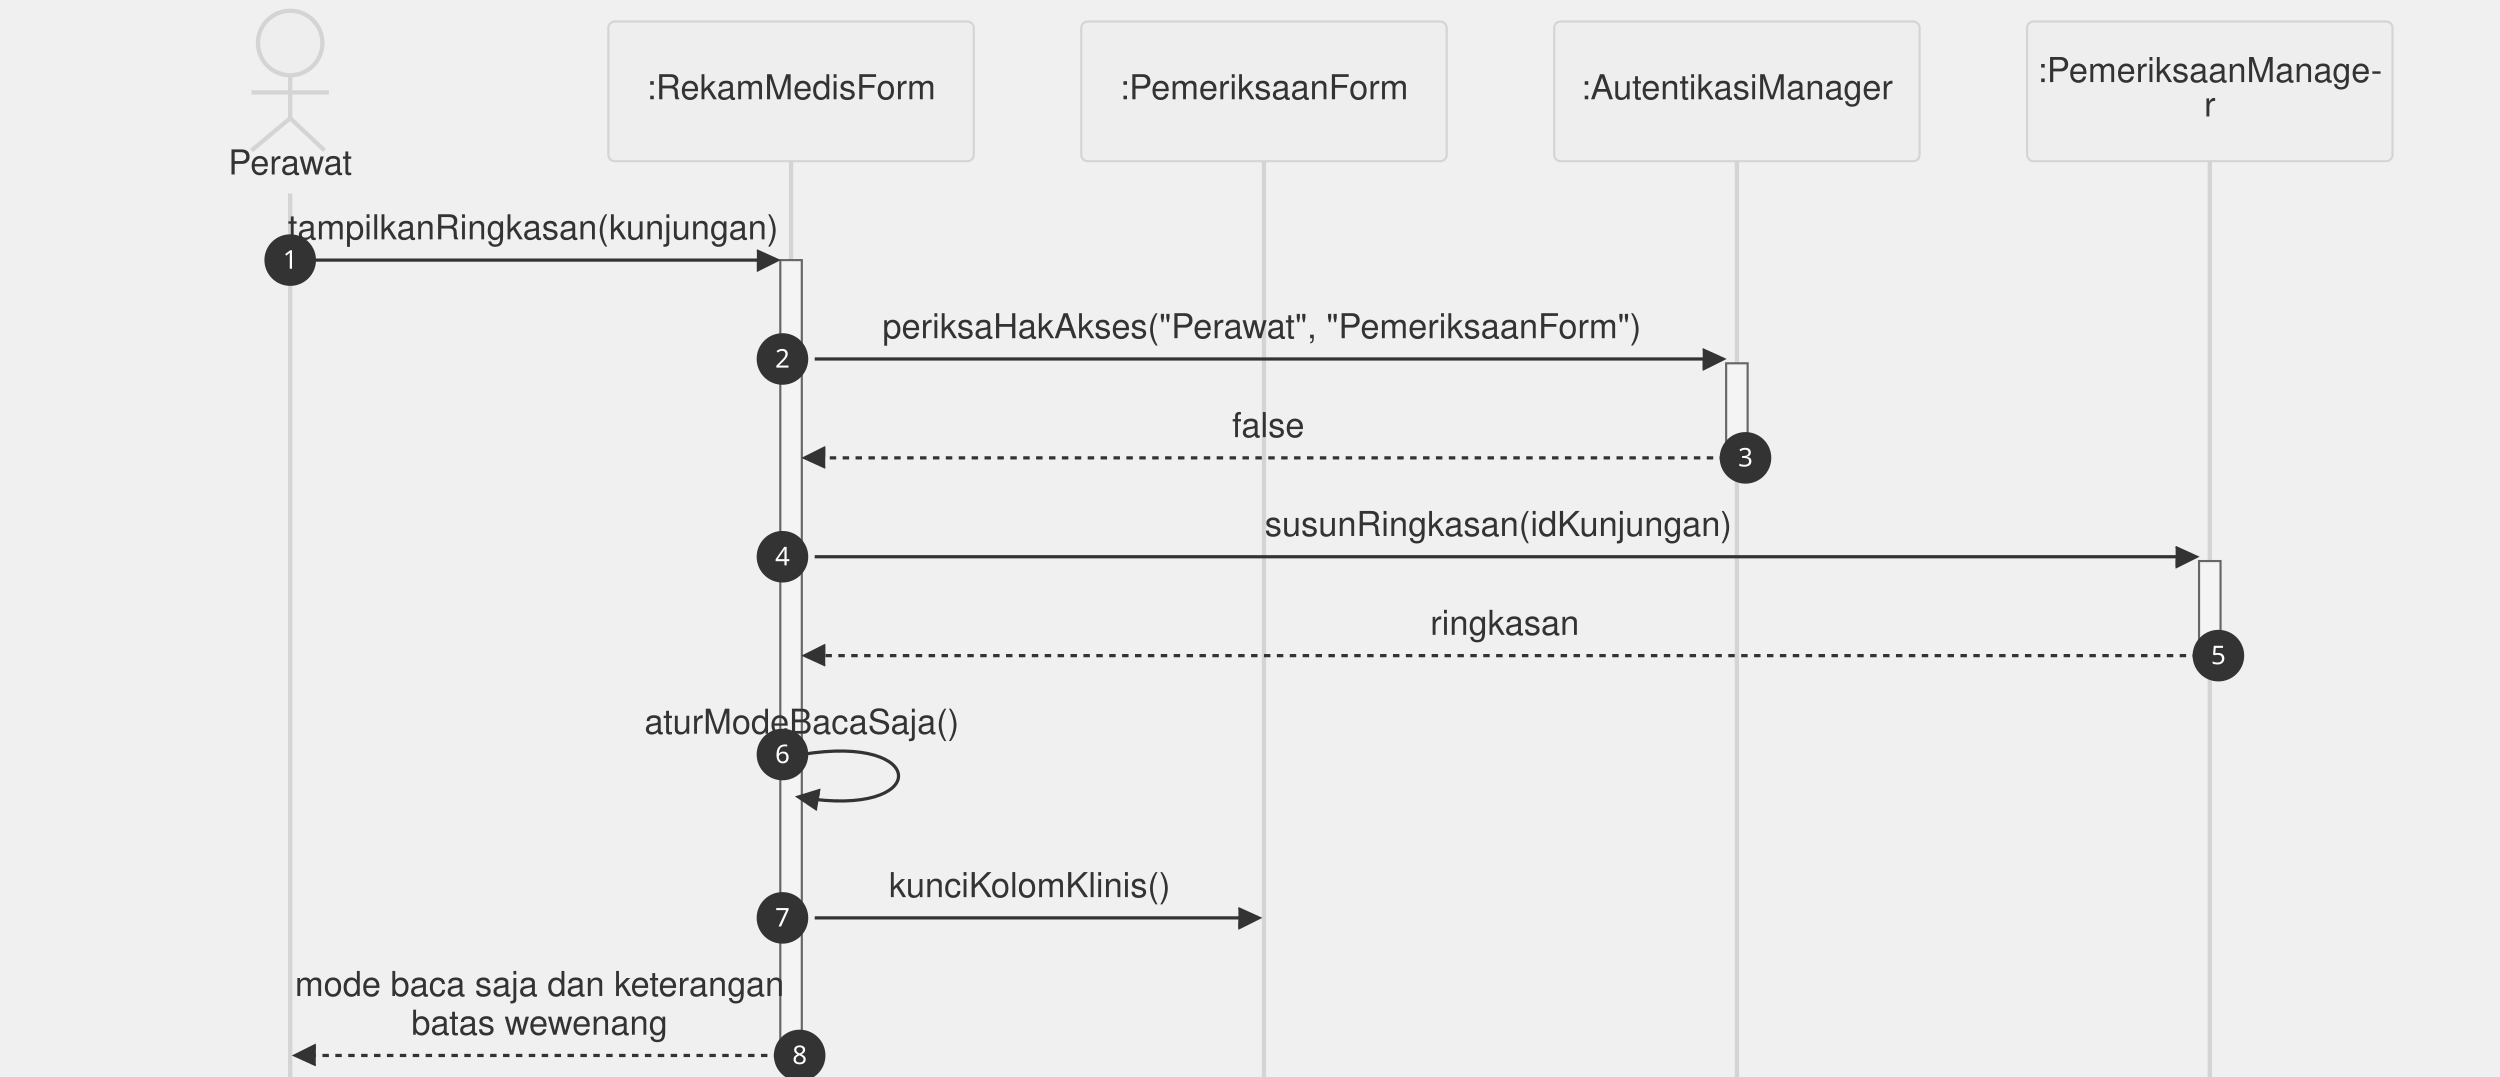
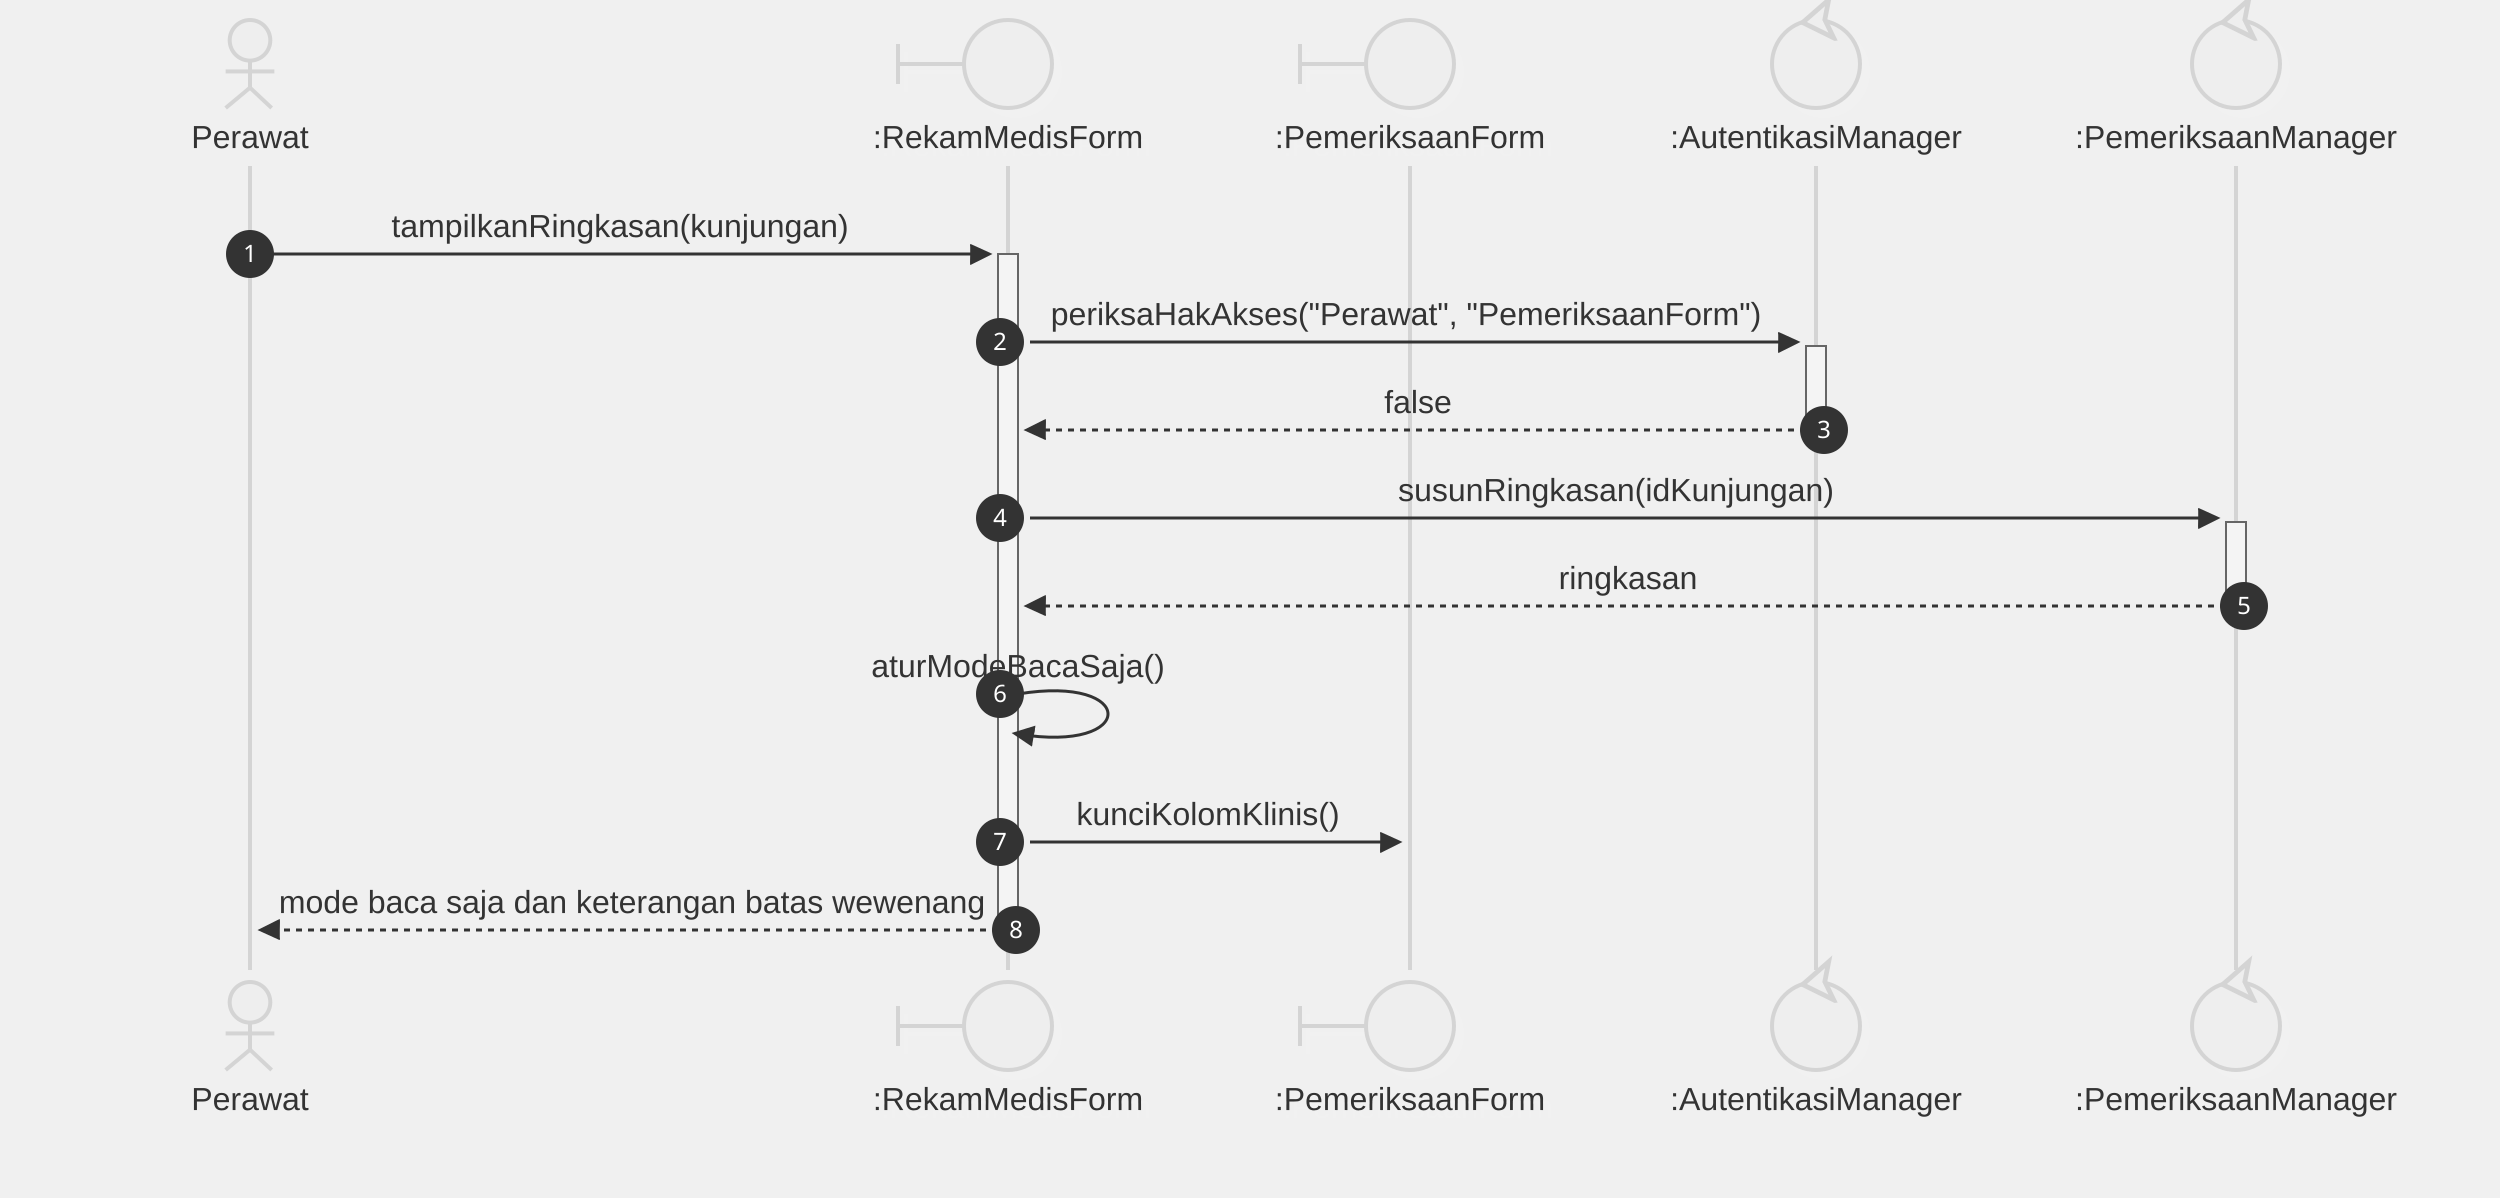
- <svg xmlns="http://www.w3.org/2000/svg" id="my-svg" width="100%" style="max-width: 1163px; background-color: white;" viewBox="-50 -10 1163 501" role="graphics-document document" aria-roledescription="sequence">
-   <g>
-     <line id="actor4" x1="978" y1="65" x2="978" y2="2000" class="actor-line 200" stroke-width="0.5px" stroke="#999" name="PemeriksaanManager" data-et="life-line" data-id="PemeriksaanManager" />
-     <g id="root-4" data-et="participant" data-type="participant" data-id="PemeriksaanManager">
-       <rect x="893" y="0" fill="#eaeaea" stroke="#666" width="170" height="65" name="PemeriksaanManager" rx="3" ry="3" class="actor actor-top" />
-       <text x="978" y="32.5" dominant-baseline="central" alignment-baseline="central" class="actor actor-box" style="text-anchor: middle; font-size: 16px; font-weight: 400; font-family: Helvetica, Arial, sans-serif;">
-         <tspan x="978" dy="-8">:PemeriksaanManage-</tspan>
-       </text>
-       <text x="978" y="32.5" dominant-baseline="central" alignment-baseline="central" class="actor actor-box" style="text-anchor: middle; font-size: 16px; font-weight: 400; font-family: Helvetica, Arial, sans-serif;">
-         <tspan x="978" dy="8">r</tspan>
-       </text>
-     </g>
-   </g>
-   <g>
-     <line id="actor3" x1="758" y1="65" x2="758" y2="2000" class="actor-line 200" stroke-width="0.5px" stroke="#999" name="AutentikasiManager" data-et="life-line" data-id="AutentikasiManager" />
-     <g id="root-3" data-et="participant" data-type="participant" data-id="AutentikasiManager">
-       <rect x="673" y="0" fill="#eaeaea" stroke="#666" width="170" height="65" name="AutentikasiManager" rx="3" ry="3" class="actor actor-top" />
-       <text x="758" y="32.5" dominant-baseline="central" alignment-baseline="central" class="actor actor-box" style="text-anchor: middle; font-size: 16px; font-weight: 400; font-family: Helvetica, Arial, sans-serif;">
-         <tspan x="758" dy="0">:AutentikasiManager</tspan>
-       </text>
-     </g>
-   </g>
-   <g>
-     <line id="actor2" x1="538" y1="65" x2="538" y2="2000" class="actor-line 200" stroke-width="0.5px" stroke="#999" name="PemeriksaanForm" data-et="life-line" data-id="PemeriksaanForm" />
-     <g id="root-2" data-et="participant" data-type="participant" data-id="PemeriksaanForm">
-       <rect x="453" y="0" fill="#eaeaea" stroke="#666" width="170" height="65" name="PemeriksaanForm" rx="3" ry="3" class="actor actor-top" />
-       <text x="538" y="32.5" dominant-baseline="central" alignment-baseline="central" class="actor actor-box" style="text-anchor: middle; font-size: 16px; font-weight: 400; font-family: Helvetica, Arial, sans-serif;">
-         <tspan x="538" dy="0">:PemeriksaanForm</tspan>
-       </text>
-     </g>
-   </g>
-   <g>
-     <line id="actor1" x1="318" y1="65" x2="318" y2="2000" class="actor-line 200" stroke-width="0.5px" stroke="#999" name="RekamMedisForm" data-et="life-line" data-id="RekamMedisForm" />
-     <g id="root-1" data-et="participant" data-type="participant" data-id="RekamMedisForm">
-       <rect x="233" y="0" fill="#eaeaea" stroke="#666" width="170" height="65" name="RekamMedisForm" rx="3" ry="3" class="actor actor-top" />
-       <text x="318" y="32.5" dominant-baseline="central" alignment-baseline="central" class="actor actor-box" style="text-anchor: middle; font-size: 16px; font-weight: 400; font-family: Helvetica, Arial, sans-serif;">
-         <tspan x="318" dy="0">:RekamMedisForm</tspan>
-       </text>
-     </g>
-   </g>
-   <g>
-     <line id="actor0" x1="85" y1="80" x2="85" y2="2000" class="actor-line 200" stroke-width="0.5px" stroke="#999" name="A" data-et="life-line" data-id="A" />
-   </g>
-   <style>#my-svg{font-family:Helvetica,Arial,sans-serif;font-size:16px;fill:#000000;}@keyframes edge-animation-frame{from{stroke-dashoffset:0;}}@keyframes dash{to{stroke-dashoffset:0;}}#my-svg .edge-animation-slow{stroke-dasharray:9,5!important;stroke-dashoffset:900;animation:dash 50s linear infinite;stroke-linecap:round;}#my-svg .edge-animation-fast{stroke-dasharray:9,5!important;stroke-dashoffset:900;animation:dash 20s linear infinite;stroke-linecap:round;}#my-svg .error-icon{fill:#552222;}#my-svg .error-text{fill:#552222;stroke:#552222;}#my-svg .edge-thickness-normal{stroke-width:1px;}#my-svg .edge-thickness-thick{stroke-width:3.5px;}#my-svg .edge-pattern-solid{stroke-dasharray:0;}#my-svg .edge-thickness-invisible{stroke-width:0;fill:none;}#my-svg .edge-pattern-dashed{stroke-dasharray:3;}#my-svg .edge-pattern-dotted{stroke-dasharray:2;}#my-svg .marker{fill:#666;stroke:#666;}#my-svg .marker.cross{stroke:#666;}#my-svg svg{font-family:Helvetica,Arial,sans-serif;font-size:16px;}#my-svg p{margin:0;}#my-svg .actor{stroke:hsl(0, 0%, 83%);fill:#eee;stroke-width:1;}#my-svg rect.actor.outer-path[data-look="neo"]{filter:drop-shadow( 1px 2px 2px rgba(185,185,185,1));}#my-svg rect.note[data-look="neo"]{stroke:#999;fill:#666;filter:drop-shadow( 1px 2px 2px rgba(185,185,185,1));}#my-svg text.actor&gt;tspan{fill:#333;stroke:none;}#my-svg .actor-line{stroke:hsl(0, 0%, 83%);}#my-svg .innerArc{stroke-width:1.5;stroke-dasharray:none;}#my-svg .messageLine0{stroke-width:1.5;stroke-dasharray:none;stroke:#333;}#my-svg .messageLine1{stroke-width:1.5;stroke-dasharray:2,2;stroke:#333;}#my-svg [id$="-arrowhead"] path{fill:#333;stroke:#333;}#my-svg .sequenceNumber{fill:white;}#my-svg [id$="-sequencenumber"]{fill:#333;}#my-svg [id$="-crosshead"] path{fill:#333;stroke:#333;}#my-svg .messageText{fill:#333;stroke:none;}#my-svg .labelBox{stroke:hsl(0, 0%, 83%);fill:#eee;filter:none;}#my-svg .labelText,#my-svg .labelText&gt;tspan{fill:#333;stroke:none;}#my-svg .loopText,#my-svg .loopText&gt;tspan{fill:#333;stroke:none;}#my-svg .sectionTitle,#my-svg .sectionTitle&gt;tspan{fill:#333;stroke:none;}#my-svg .loopLine{stroke-width:2px;stroke-dasharray:2,2;stroke:hsl(0, 0%, 83%);fill:hsl(0, 0%, 83%);}#my-svg .note{stroke:#999;fill:#666;}#my-svg .noteText,#my-svg .noteText&gt;tspan{fill:#fff;stroke:none;font-weight:normal;}#my-svg .activation0{fill:#f4f4f4;stroke:#666;}#my-svg .activation1{fill:#f4f4f4;stroke:#666;}#my-svg .activation2{fill:#f4f4f4;stroke:#666;}#my-svg .actorPopupMenu{position:absolute;}#my-svg .actorPopupMenuPanel{position:absolute;fill:#eee;box-shadow:0px 8px 16px 0px rgba(0,0,0,0.2);filter:drop-shadow(3px 5px 2px rgb(0 0 0 / 0.4));}#my-svg .actor-man circle,#my-svg line{fill:#eee;stroke-width:2px;}#my-svg g rect.rect{filter:drop-shadow( 1px 2px 2px rgba(185,185,185,1));stroke:#999;}#my-svg .node .neo-node{stroke:#999;}#my-svg [data-look="neo"].node rect,#my-svg [data-look="neo"].cluster rect,#my-svg [data-look="neo"].node polygon{stroke:url(#my-svg-gradient);filter:drop-shadow( 1px 2px 2px rgba(185,185,185,1));}#my-svg [data-look="neo"].swimlane.cluster rect{filter:none;}#my-svg [data-look="neo"].node path{stroke:url(#my-svg-gradient);stroke-width:1px;}#my-svg [data-look="neo"].node .outer-path{filter:drop-shadow( 1px 2px 2px rgba(185,185,185,1));}#my-svg [data-look="neo"].node .neo-line path{stroke:#999;filter:none;}#my-svg [data-look="neo"].node circle{stroke:url(#my-svg-gradient);filter:drop-shadow( 1px 2px 2px rgba(185,185,185,1));}#my-svg [data-look="neo"].node circle .state-start{fill:#000000;}#my-svg [data-look="neo"].icon-shape .icon{fill:url(#my-svg-gradient);filter:drop-shadow( 1px 2px 2px rgba(185,185,185,1));}#my-svg [data-look="neo"].icon-shape .icon-neo path{stroke:url(#my-svg-gradient);filter:drop-shadow( 1px 2px 2px rgba(185,185,185,1));}#my-svg :root{--mermaid-font-family:Helvetica,Arial,sans-serif;}</style>
+ <svg xmlns="http://www.w3.org/2000/svg" id="my-svg" width="100%" style="max-width: 1250px; background-color: white;" viewBox="-50 -10 1250 599" role="graphics-document document" aria-roledescription="sequence">
+   <g />
+   <g />
+   <g />
+   <g />
+   <g />
+   <g>
+     <line id="actor4" x1="1068" y1="73" x2="1068" y2="475" class="actor-line 200" stroke-width="0.5px" stroke="#999" name="PemeriksaanManager" data-et="life-line" data-id="PemeriksaanManager" />
+   </g>
+   <g>
+     <line id="actor3" x1="858" y1="73" x2="858" y2="475" class="actor-line 200" stroke-width="0.5px" stroke="#999" name="AutentikasiManager" data-et="life-line" data-id="AutentikasiManager" />
+   </g>
+   <g>
+     <line id="actor2" x1="655" y1="73" x2="655" y2="475" class="actor-line 200" stroke-width="0.5px" stroke="#999" name="PemeriksaanForm" data-et="life-line" data-id="PemeriksaanForm" />
+   </g>
+   <g>
+     <line id="actor1" x1="454" y1="73" x2="454" y2="475" class="actor-line 200" stroke-width="0.5px" stroke="#999" name="RekamMedisForm" data-et="life-line" data-id="RekamMedisForm" />
+   </g>
+   <g>
+     <line id="actor0" x1="75" y1="73" x2="75" y2="475" class="actor-line 200" stroke-width="0.5px" stroke="#999" name="A" data-et="life-line" data-id="A" />
+   </g>
+   <style>#my-svg{font-family:"trebuchet ms",verdana,arial,sans-serif;font-size:16px;fill:#000000;}@keyframes edge-animation-frame{from{stroke-dashoffset:0;}}@keyframes dash{to{stroke-dashoffset:0;}}#my-svg .edge-animation-slow{stroke-dasharray:9,5!important;stroke-dashoffset:900;animation:dash 50s linear infinite;stroke-linecap:round;}#my-svg .edge-animation-fast{stroke-dasharray:9,5!important;stroke-dashoffset:900;animation:dash 20s linear infinite;stroke-linecap:round;}#my-svg .error-icon{fill:#552222;}#my-svg .error-text{fill:#552222;stroke:#552222;}#my-svg .edge-thickness-normal{stroke-width:1px;}#my-svg .edge-thickness-thick{stroke-width:3.5px;}#my-svg .edge-pattern-solid{stroke-dasharray:0;}#my-svg .edge-thickness-invisible{stroke-width:0;fill:none;}#my-svg .edge-pattern-dashed{stroke-dasharray:3;}#my-svg .edge-pattern-dotted{stroke-dasharray:2;}#my-svg .marker{fill:#666;stroke:#666;}#my-svg .marker.cross{stroke:#666;}#my-svg svg{font-family:"trebuchet ms",verdana,arial,sans-serif;font-size:16px;}#my-svg p{margin:0;}#my-svg .actor{stroke:hsl(0, 0%, 83%);fill:#eee;stroke-width:1;}#my-svg rect.actor.outer-path[data-look="neo"]{filter:drop-shadow( 1px 2px 2px rgba(185,185,185,1));}#my-svg rect.note[data-look="neo"]{stroke:#999;fill:#666;filter:drop-shadow( 1px 2px 2px rgba(185,185,185,1));}#my-svg text.actor&gt;tspan{fill:#333;stroke:none;}#my-svg .actor-line{stroke:hsl(0, 0%, 83%);}#my-svg .innerArc{stroke-width:1.5;stroke-dasharray:none;}#my-svg .messageLine0{stroke-width:1.5;stroke-dasharray:none;stroke:#333;}#my-svg .messageLine1{stroke-width:1.5;stroke-dasharray:2,2;stroke:#333;}#my-svg [id$="-arrowhead"] path{fill:#333;stroke:#333;}#my-svg .sequenceNumber{fill:white;}#my-svg [id$="-sequencenumber"]{fill:#333;}#my-svg [id$="-crosshead"] path{fill:#333;stroke:#333;}#my-svg .messageText{fill:#333;stroke:none;}#my-svg .labelBox{stroke:hsl(0, 0%, 83%);fill:#eee;filter:drop-shadow( 1px 2px 2px rgba(185,185,185,1));}#my-svg .labelText,#my-svg .labelText&gt;tspan{fill:#333;stroke:none;}#my-svg .loopText,#my-svg .loopText&gt;tspan{fill:#333;stroke:none;}#my-svg .sectionTitle,#my-svg .sectionTitle&gt;tspan{fill:#333;stroke:none;}#my-svg .loopLine{stroke-width:2px;stroke-dasharray:2,2;stroke:hsl(0, 0%, 83%);fill:hsl(0, 0%, 83%);}#my-svg .note{stroke:#999;fill:#666;}#my-svg .noteText,#my-svg .noteText&gt;tspan{fill:#fff;stroke:none;}#my-svg .activation0{fill:#f4f4f4;stroke:#666;}#my-svg .activation1{fill:#f4f4f4;stroke:#666;}#my-svg .activation2{fill:#f4f4f4;stroke:#666;}#my-svg .actorPopupMenu{position:absolute;}#my-svg .actorPopupMenuPanel{position:absolute;fill:#eee;box-shadow:0px 8px 16px 0px rgba(0,0,0,0.2);filter:drop-shadow(3px 5px 2px rgb(0 0 0 / 0.4));}#my-svg .actor-man circle,#my-svg line{fill:#eee;stroke-width:2px;}#my-svg g rect.rect{filter:drop-shadow( 1px 2px 2px rgba(185,185,185,1));stroke:#999;}#my-svg .node .neo-node{stroke:#999;}#my-svg [data-look="neo"].node rect,#my-svg [data-look="neo"].cluster rect,#my-svg [data-look="neo"].node polygon{stroke:url(#my-svg-gradient);filter:drop-shadow( 1px 2px 2px rgba(185,185,185,1));}#my-svg [data-look="neo"].swimlane.cluster rect{filter:none;}#my-svg [data-look="neo"].node path{stroke:url(#my-svg-gradient);stroke-width:1px;}#my-svg [data-look="neo"].node .outer-path{filter:drop-shadow( 1px 2px 2px rgba(185,185,185,1));}#my-svg [data-look="neo"].node .neo-line path{stroke:#999;filter:none;}#my-svg [data-look="neo"].node circle{stroke:url(#my-svg-gradient);filter:drop-shadow( 1px 2px 2px rgba(185,185,185,1));}#my-svg [data-look="neo"].node circle .state-start{fill:#000000;}#my-svg [data-look="neo"].icon-shape .icon{fill:url(#my-svg-gradient);filter:drop-shadow( 1px 2px 2px rgba(185,185,185,1));}#my-svg [data-look="neo"].icon-shape .icon-neo path{stroke:url(#my-svg-gradient);filter:drop-shadow( 1px 2px 2px rgba(185,185,185,1));}#my-svg :root{--mermaid-font-family:"trebuchet ms",verdana,arial,sans-serif;}</style>
  <g />
  <defs>
    <symbol id="my-svg-computer" width="24" height="24">
      <path transform="scale(.5)" d="M2 2v13h20v-13h-20zm18 11h-16v-9h16v9zm-10.228 6l.466-1h3.524l.467 1h-4.457zm14.228 3h-24l2-6h2.104l-1.33 4h18.45l-1.297-4h2.073l2 6zm-5-10h-14v-7h14v7z" />
    </symbol>
  </defs>
  <defs>
    <symbol id="my-svg-database" fill-rule="evenodd" clip-rule="evenodd">
      <path transform="scale(.5)" d="M12.258.001l.256.004.255.005.253.008.251.01.249.012.247.015.246.016.242.019.241.02.239.023.236.024.233.027.231.028.229.031.225.032.223.034.22.036.217.038.214.04.211.041.208.043.205.045.201.046.198.048.194.05.191.051.187.053.183.054.18.056.175.057.172.059.168.06.163.061.16.063.155.064.15.066.074.033.073.033.071.034.07.034.069.035.068.035.067.035.066.035.064.036.064.036.062.036.06.036.06.037.058.037.058.037.055.038.055.038.053.038.052.038.051.039.05.039.048.039.047.039.045.04.044.04.043.04.041.04.04.041.039.041.037.041.036.041.034.041.033.042.032.042.03.042.029.042.027.042.026.043.024.043.023.043.021.043.02.043.018.044.017.043.015.044.013.044.012.044.011.045.009.044.007.045.006.045.004.045.002.045.001.045v17l-.001.045-.002.045-.004.045-.006.045-.007.045-.009.044-.011.045-.012.044-.013.044-.015.044-.017.043-.018.044-.02.043-.021.043-.023.043-.024.043-.026.043-.027.042-.029.042-.03.042-.032.042-.033.042-.034.041-.036.041-.037.041-.039.041-.04.041-.041.04-.043.04-.044.04-.045.04-.047.039-.048.039-.05.039-.051.039-.052.038-.053.038-.055.038-.055.038-.058.037-.058.037-.06.037-.06.036-.062.036-.064.036-.064.036-.066.035-.067.035-.068.035-.069.035-.07.034-.071.034-.073.033-.074.033-.15.066-.155.064-.16.063-.163.061-.168.06-.172.059-.175.057-.18.056-.183.054-.187.053-.191.051-.194.05-.198.048-.201.046-.205.045-.208.043-.211.041-.214.04-.217.038-.22.036-.223.034-.225.032-.229.031-.231.028-.233.027-.236.024-.239.023-.241.02-.242.019-.246.016-.247.015-.249.012-.251.01-.253.008-.255.005-.256.004-.258.001-.258-.001-.256-.004-.255-.005-.253-.008-.251-.01-.249-.012-.247-.015-.245-.016-.243-.019-.241-.02-.238-.023-.236-.024-.234-.027-.231-.028-.228-.031-.226-.032-.223-.034-.22-.036-.217-.038-.214-.04-.211-.041-.208-.043-.204-.045-.201-.046-.198-.048-.195-.05-.19-.051-.187-.053-.184-.054-.179-.056-.176-.057-.172-.059-.167-.06-.164-.061-.159-.063-.155-.064-.151-.066-.074-.033-.072-.033-.072-.034-.07-.034-.069-.035-.068-.035-.067-.035-.066-.035-.064-.036-.063-.036-.062-.036-.061-.036-.06-.037-.058-.037-.057-.037-.056-.038-.055-.038-.053-.038-.052-.038-.051-.039-.049-.039-.049-.039-.046-.039-.046-.04-.044-.04-.043-.04-.041-.04-.04-.041-.039-.041-.037-.041-.036-.041-.034-.041-.033-.042-.032-.042-.03-.042-.029-.042-.027-.042-.026-.043-.024-.043-.023-.043-.021-.043-.02-.043-.018-.044-.017-.043-.015-.044-.013-.044-.012-.044-.011-.045-.009-.044-.007-.045-.006-.045-.004-.045-.002-.045-.001-.045v-17l.001-.045.002-.045.004-.045.006-.045.007-.045.009-.044.011-.045.012-.044.013-.044.015-.044.017-.043.018-.044.02-.043.021-.043.023-.043.024-.043.026-.043.027-.042.029-.042.03-.042.032-.042.033-.042.034-.041.036-.041.037-.041.039-.041.04-.041.041-.04.043-.04.044-.04.046-.04.046-.039.049-.039.049-.039.051-.039.052-.038.053-.038.055-.038.056-.038.057-.037.058-.037.06-.037.061-.036.062-.036.063-.036.064-.036.066-.035.067-.035.068-.035.069-.035.07-.034.072-.034.072-.033.074-.033.151-.066.155-.064.159-.063.164-.061.167-.06.172-.059.176-.057.179-.056.184-.054.187-.053.19-.051.195-.05.198-.048.201-.046.204-.045.208-.043.211-.041.214-.04.217-.038.22-.036.223-.034.226-.032.228-.031.231-.028.234-.027.236-.024.238-.023.241-.02.243-.019.245-.016.247-.015.249-.012.251-.01.253-.008.255-.005.256-.004.258-.001.258.001zm-9.258 20.499v.01l.001.021.003.021.004.022.005.021.006.022.007.022.009.023.01.022.011.023.012.023.013.023.015.023.016.024.017.023.018.024.019.024.021.024.022.025.023.024.024.025.052.049.056.05.061.051.066.051.07.051.075.051.079.052.084.052.088.052.092.052.097.052.102.051.105.052.11.052.114.051.119.051.123.051.127.05.131.05.135.05.139.048.144.049.147.047.152.047.155.047.16.045.163.045.167.043.171.043.176.041.178.041.183.039.187.039.19.037.194.035.197.035.202.033.204.031.209.03.212.029.216.027.219.025.222.024.226.021.23.02.233.018.236.016.24.015.243.012.246.01.249.008.253.005.256.004.259.001.26-.001.257-.004.254-.005.25-.008.247-.011.244-.012.241-.014.237-.016.233-.018.231-.021.226-.021.224-.024.22-.026.216-.027.212-.028.21-.031.205-.031.202-.034.198-.034.194-.036.191-.037.187-.039.183-.04.179-.04.175-.042.172-.043.168-.044.163-.045.16-.046.155-.046.152-.047.148-.048.143-.049.139-.049.136-.05.131-.05.126-.05.123-.051.118-.052.114-.051.11-.052.106-.052.101-.052.096-.052.092-.052.088-.053.083-.051.079-.052.074-.052.07-.051.065-.051.06-.051.056-.05.051-.05.023-.024.023-.025.021-.024.02-.024.019-.024.018-.024.017-.024.015-.023.014-.024.013-.023.012-.023.01-.023.01-.022.008-.022.006-.022.006-.022.004-.022.004-.021.001-.021.001-.021v-4.127l-.077.055-.08.053-.083.054-.085.053-.087.052-.09.052-.093.051-.095.05-.097.05-.1.049-.102.049-.105.048-.106.047-.109.047-.111.046-.114.045-.115.045-.118.044-.12.043-.122.042-.124.042-.126.041-.128.04-.13.04-.132.038-.134.038-.135.037-.138.037-.139.035-.142.035-.143.034-.144.033-.147.032-.148.031-.15.03-.151.03-.153.029-.154.027-.156.027-.158.026-.159.025-.161.024-.162.023-.163.022-.165.021-.166.02-.167.019-.169.018-.169.017-.171.016-.173.015-.173.014-.175.013-.175.012-.177.011-.178.01-.179.008-.179.008-.181.006-.182.005-.182.004-.184.003-.184.002h-.37l-.184-.002-.184-.003-.182-.004-.182-.005-.181-.006-.179-.008-.179-.008-.178-.01-.176-.011-.176-.012-.175-.013-.173-.014-.172-.015-.171-.016-.17-.017-.169-.018-.167-.019-.166-.02-.165-.021-.163-.022-.162-.023-.161-.024-.159-.025-.157-.026-.156-.027-.155-.027-.153-.029-.151-.03-.15-.03-.148-.031-.146-.032-.145-.033-.143-.034-.141-.035-.14-.035-.137-.037-.136-.037-.134-.038-.132-.038-.13-.04-.128-.04-.126-.041-.124-.042-.122-.042-.12-.044-.117-.043-.116-.045-.113-.045-.112-.046-.109-.047-.106-.047-.105-.048-.102-.049-.1-.049-.097-.05-.095-.05-.093-.052-.09-.051-.087-.052-.085-.053-.083-.054-.08-.054-.077-.054v4.127zm0-5.654v.011l.001.021.003.021.004.021.005.022.006.022.007.022.009.022.01.022.011.023.012.023.013.023.015.024.016.023.017.024.018.024.019.024.021.024.022.024.023.025.024.024.052.05.056.05.061.05.066.051.07.051.075.052.079.051.084.052.088.052.092.052.097.052.102.052.105.052.11.051.114.051.119.052.123.05.127.051.131.05.135.049.139.049.144.048.147.048.152.047.155.046.16.045.163.045.167.044.171.042.176.042.178.04.183.04.187.038.19.037.194.036.197.034.202.033.204.032.209.03.212.028.216.027.219.025.222.024.226.022.23.02.233.018.236.016.24.014.243.012.246.01.249.008.253.006.256.003.259.001.26-.001.257-.003.254-.006.25-.008.247-.01.244-.012.241-.015.237-.016.233-.018.231-.02.226-.022.224-.024.22-.025.216-.027.212-.029.21-.03.205-.032.202-.033.198-.035.194-.036.191-.037.187-.039.183-.039.179-.041.175-.042.172-.043.168-.044.163-.045.16-.045.155-.047.152-.047.148-.048.143-.048.139-.05.136-.049.131-.05.126-.051.123-.051.118-.051.114-.052.11-.052.106-.052.101-.052.096-.052.092-.052.088-.052.083-.052.079-.052.074-.051.07-.052.065-.051.06-.05.056-.051.051-.049.023-.025.023-.024.021-.025.02-.024.019-.024.018-.024.017-.024.015-.023.014-.023.013-.024.012-.022.01-.023.01-.023.008-.022.006-.022.006-.022.004-.021.004-.022.001-.021.001-.021v-4.139l-.077.054-.08.054-.083.054-.085.052-.087.053-.09.051-.093.051-.095.051-.097.05-.1.049-.102.049-.105.048-.106.047-.109.047-.111.046-.114.045-.115.044-.118.044-.12.044-.122.042-.124.042-.126.041-.128.04-.13.039-.132.039-.134.038-.135.037-.138.036-.139.036-.142.035-.143.033-.144.033-.147.033-.148.031-.15.03-.151.03-.153.028-.154.028-.156.027-.158.026-.159.025-.161.024-.162.023-.163.022-.165.021-.166.02-.167.019-.169.018-.169.017-.171.016-.173.015-.173.014-.175.013-.175.012-.177.011-.178.009-.179.009-.179.007-.181.007-.182.005-.182.004-.184.003-.184.002h-.37l-.184-.002-.184-.003-.182-.004-.182-.005-.181-.007-.179-.007-.179-.009-.178-.009-.176-.011-.176-.012-.175-.013-.173-.014-.172-.015-.171-.016-.17-.017-.169-.018-.167-.019-.166-.02-.165-.021-.163-.022-.162-.023-.161-.024-.159-.025-.157-.026-.156-.027-.155-.028-.153-.028-.151-.03-.15-.03-.148-.031-.146-.033-.145-.033-.143-.033-.141-.035-.14-.036-.137-.036-.136-.037-.134-.038-.132-.039-.13-.039-.128-.04-.126-.041-.124-.042-.122-.043-.12-.043-.117-.044-.116-.044-.113-.046-.112-.046-.109-.046-.106-.047-.105-.048-.102-.049-.1-.049-.097-.05-.095-.051-.093-.051-.09-.051-.087-.053-.085-.052-.083-.054-.08-.054-.077-.054v4.139zm0-5.666v.011l.001.02.003.022.004.021.005.022.006.021.007.022.009.023.01.022.011.023.012.023.013.023.015.023.016.024.017.024.018.023.019.024.021.025.022.024.023.024.024.025.052.05.056.05.061.05.066.051.07.051.075.052.079.051.084.052.088.052.092.052.097.052.102.052.105.051.11.052.114.051.119.051.123.051.127.05.131.05.135.05.139.049.144.048.147.048.152.047.155.046.16.045.163.045.167.043.171.043.176.042.178.04.183.04.187.038.19.037.194.036.197.034.202.033.204.032.209.03.212.028.216.027.219.025.222.024.226.021.23.02.233.018.236.017.24.014.243.012.246.01.249.008.253.006.256.003.259.001.26-.001.257-.003.254-.006.25-.008.247-.01.244-.013.241-.014.237-.016.233-.018.231-.02.226-.022.224-.024.22-.025.216-.027.212-.029.21-.03.205-.032.202-.033.198-.035.194-.036.191-.037.187-.039.183-.039.179-.041.175-.042.172-.043.168-.044.163-.045.16-.045.155-.047.152-.047.148-.048.143-.049.139-.049.136-.049.131-.051.126-.05.123-.051.118-.052.114-.051.11-.052.106-.052.101-.052.096-.052.092-.052.088-.052.083-.052.079-.052.074-.052.07-.051.065-.051.06-.051.056-.05.051-.049.023-.025.023-.025.021-.024.02-.024.019-.024.018-.024.017-.024.015-.023.014-.024.013-.023.012-.023.01-.022.01-.023.008-.022.006-.022.006-.022.004-.022.004-.021.001-.021.001-.021v-4.153l-.077.054-.08.054-.083.053-.085.053-.087.053-.09.051-.093.051-.095.051-.097.05-.1.049-.102.048-.105.048-.106.048-.109.046-.111.046-.114.046-.115.044-.118.044-.12.043-.122.043-.124.042-.126.041-.128.04-.13.039-.132.039-.134.038-.135.037-.138.036-.139.036-.142.034-.143.034-.144.033-.147.032-.148.032-.15.03-.151.03-.153.028-.154.028-.156.027-.158.026-.159.024-.161.024-.162.023-.163.023-.165.021-.166.02-.167.019-.169.018-.169.017-.171.016-.173.015-.173.014-.175.013-.175.012-.177.01-.178.01-.179.009-.179.007-.181.006-.182.006-.182.004-.184.003-.184.001-.185.001-.185-.001-.184-.001-.184-.003-.182-.004-.182-.006-.181-.006-.179-.007-.179-.009-.178-.01-.176-.01-.176-.012-.175-.013-.173-.014-.172-.015-.171-.016-.17-.017-.169-.018-.167-.019-.166-.02-.165-.021-.163-.023-.162-.023-.161-.024-.159-.024-.157-.026-.156-.027-.155-.028-.153-.028-.151-.03-.15-.03-.148-.032-.146-.032-.145-.033-.143-.034-.141-.034-.14-.036-.137-.036-.136-.037-.134-.038-.132-.039-.13-.039-.128-.041-.126-.041-.124-.041-.122-.043-.12-.043-.117-.044-.116-.044-.113-.046-.112-.046-.109-.046-.106-.048-.105-.048-.102-.048-.1-.05-.097-.049-.095-.051-.093-.051-.09-.052-.087-.052-.085-.053-.083-.053-.08-.054-.077-.054v4.153zm8.74-8.179l-.257.004-.254.005-.25.008-.247.011-.244.012-.241.014-.237.016-.233.018-.231.021-.226.022-.224.023-.22.026-.216.027-.212.028-.21.031-.205.032-.202.033-.198.034-.194.036-.191.038-.187.038-.183.04-.179.041-.175.042-.172.043-.168.043-.163.045-.16.046-.155.046-.152.048-.148.048-.143.048-.139.049-.136.05-.131.05-.126.051-.123.051-.118.051-.114.052-.11.052-.106.052-.101.052-.096.052-.092.052-.088.052-.083.052-.079.052-.074.051-.07.052-.065.051-.06.05-.056.05-.051.05-.023.025-.023.024-.021.024-.02.025-.019.024-.018.024-.017.023-.015.024-.014.023-.013.023-.012.023-.01.023-.01.022-.008.022-.006.023-.006.021-.004.022-.004.021-.001.021-.001.021.001.021.001.021.004.021.004.022.006.021.006.023.008.022.01.022.01.023.012.023.013.023.014.023.015.024.017.023.018.024.019.024.02.025.021.024.023.024.023.025.051.05.056.05.06.05.065.051.07.052.074.051.079.052.083.052.088.052.092.052.096.052.101.052.106.052.11.052.114.052.118.051.123.051.126.051.131.05.136.05.139.049.143.048.148.048.152.048.155.046.16.046.163.045.168.043.172.043.175.042.179.041.183.04.187.038.191.038.194.036.198.034.202.033.205.032.21.031.212.028.216.027.22.026.224.023.226.022.231.021.233.018.237.016.241.014.244.012.247.011.25.008.254.005.257.004.26.001.26-.001.257-.004.254-.005.25-.008.247-.011.244-.012.241-.014.237-.016.233-.018.231-.021.226-.022.224-.023.22-.026.216-.027.212-.028.21-.031.205-.032.202-.033.198-.034.194-.036.191-.038.187-.038.183-.04.179-.041.175-.042.172-.043.168-.043.163-.045.16-.046.155-.046.152-.048.148-.048.143-.048.139-.049.136-.05.131-.05.126-.051.123-.051.118-.051.114-.052.11-.052.106-.052.101-.052.096-.052.092-.052.088-.052.083-.052.079-.052.074-.051.07-.052.065-.051.06-.05.056-.05.051-.05.023-.025.023-.024.021-.024.02-.025.019-.024.018-.024.017-.023.015-.024.014-.023.013-.023.012-.023.01-.023.01-.022.008-.022.006-.023.006-.021.004-.022.004-.021.001-.021.001-.021-.001-.021-.001-.021-.004-.021-.004-.022-.006-.021-.006-.023-.008-.022-.01-.022-.01-.023-.012-.023-.013-.023-.014-.023-.015-.024-.017-.023-.018-.024-.019-.024-.02-.025-.021-.024-.023-.024-.023-.025-.051-.05-.056-.05-.06-.05-.065-.051-.07-.052-.074-.051-.079-.052-.083-.052-.088-.052-.092-.052-.096-.052-.101-.052-.106-.052-.11-.052-.114-.052-.118-.051-.123-.051-.126-.051-.131-.05-.136-.05-.139-.049-.143-.048-.148-.048-.152-.048-.155-.046-.16-.046-.163-.045-.168-.043-.172-.043-.175-.042-.179-.041-.183-.04-.187-.038-.191-.038-.194-.036-.198-.034-.202-.033-.205-.032-.21-.031-.212-.028-.216-.027-.22-.026-.224-.023-.226-.022-.231-.021-.233-.018-.237-.016-.241-.014-.244-.012-.247-.011-.25-.008-.254-.005-.257-.004-.26-.001-.26.001z" />
    </symbol>
  </defs>
  <defs>
    <symbol id="my-svg-clock" width="24" height="24">
      <path transform="scale(.5)" d="M12 2c5.514 0 10 4.486 10 10s-4.486 10-10 10-10-4.486-10-10 4.486-10 10-10zm0-2c-6.627 0-12 5.373-12 12s5.373 12 12 12 12-5.373 12-12-5.373-12-12-12zm5.848 12.459c.202.038.202.333.001.372-1.907.361-6.045 1.111-6.547 1.111-.719 0-1.301-.582-1.301-1.301 0-.512.77-5.447 1.125-7.445.034-.192.312-.181.343.014l.985 6.238 5.394 1.011z" />
    </symbol>
  </defs>
  <defs>
    <marker id="my-svg-arrowhead" refX="7.9" refY="5" markerUnits="userSpaceOnUse" markerWidth="12" markerHeight="12" orient="auto-start-reverse">
      <path d="M -1 0 L 10 5 L 0 10 z" />
    </marker>
  </defs>
  <defs>
    <marker id="my-svg-crosshead" markerWidth="15" markerHeight="8" orient="auto" refX="4" refY="4.5">
      <path fill="none" stroke="#000000" stroke-width="1pt" d="M 1,2 L 6,7 M 6,2 L 1,7" style="stroke-dasharray: 0, 0;" />
    </marker>
  </defs>
  <defs>
    <marker id="my-svg-filled-head" refX="15.5" refY="7" markerWidth="20" markerHeight="28" orient="auto">
      <path d="M 18,7 L9,13 L14,7 L9,1 Z" />
    </marker>
  </defs>
  <defs>
    <marker id="my-svg-sequencenumber" refX="15" refY="15" markerWidth="60" markerHeight="40" orient="auto">
      <circle cx="15" cy="15" r="6" />
    </marker>
  </defs>
  <defs>
    <marker id="my-svg-solidTopArrowHead" refX="7.9" refY="7.25" markerUnits="userSpaceOnUse" markerWidth="12" markerHeight="12" orient="auto-start-reverse">
      <path d="M 0 0 L 10 8 L 0 8 z" />
    </marker>
  </defs>
  <defs>
    <marker id="my-svg-solidBottomArrowHead" refX="7.9" refY="0.75" markerUnits="userSpaceOnUse" markerWidth="12" markerHeight="12" orient="auto-start-reverse">
      <path d="M 0 0 L 10 0 L 0 8 z" />
    </marker>
  </defs>
  <defs>
    <marker id="my-svg-stickTopArrowHead" refX="7.5" refY="7" markerUnits="userSpaceOnUse" markerWidth="12" markerHeight="12" orient="auto-start-reverse">
      <path d="M 0 0 L 7 7" stroke="black" stroke-width="1.5" fill="none" />
    </marker>
  </defs>
  <defs>
    <marker id="my-svg-stickBottomArrowHead" refX="7.5" refY="0" markerUnits="userSpaceOnUse" markerWidth="12" markerHeight="12" orient="auto-start-reverse">
      <path d="M 0 7 L 7 0" stroke="black" stroke-width="1.5" fill="none" />
    </marker>
  </defs>
-   <g>
-     <rect x="313" y="111" fill="#EDF2AE" stroke="#666" width="10" height="370" class="activation0" />
-   </g>
-   <g>
-     <rect x="753" y="159" fill="#EDF2AE" stroke="#666" width="10" height="44" class="activation0" />
-   </g>
-   <g>
-     <rect x="973" y="251" fill="#EDF2AE" stroke="#666" width="10" height="44" class="activation0" />
+   <defs>
+     <filter id="my-svg-drop-shadow" height="130%" width="130%">
+       <feDropShadow dx="4" dy="4" stdDeviation="0" flood-opacity="0.06" flood-color="#FFFFFF" />
+     </filter>
+   </defs>
+   <g>
+     <rect x="449" y="117" fill="#EDF2AE" stroke="#666" width="10" height="338" class="activation0" data-look="neo" />
+   </g>
+   <g>
+     <rect x="853" y="163" fill="#EDF2AE" stroke="#666" width="10" height="42" class="activation0" data-look="neo" />
+   </g>
+   <g>
+     <rect x="1063" y="251" fill="#EDF2AE" stroke="#666" width="10" height="42" class="activation0" data-look="neo" />
  </g>
  <g class="actor-man actor-top" name="A" data-et="participant" data-type="actor" data-id="A" style="stroke: rgb(212, 212, 212);">
-     <line id="actor-man-torso0" x1="85" y1="25" x2="85" y2="45" />
-     <line id="actor-man-arms0" x1="67" y1="33" x2="103" y2="33" />
-     <line x1="67" y1="60" x2="85" y2="45" />
-     <line x1="85" y1="45" x2="101" y2="60" />
-     <circle cx="85" cy="10" r="15" width="170" height="65" />
-     <text x="85" y="67.5" dominant-baseline="central" alignment-baseline="central" class="actor actor-man" style="text-anchor: middle; font-size: 16px; font-weight: 400; font-family: Helvetica, Arial, sans-serif;">
-       <tspan x="85" dy="0">Perawat</tspan>
-     </text>
-   </g>
-   <text x="198" y="80" text-anchor="middle" dominant-baseline="middle" alignment-baseline="middle" class="messageText" dy="1em" style="font-family: Helvetica, Arial, sans-serif; font-size: 16px; font-weight: 400;">tampilkanRingkasan(kunjungan)</text>
-   <line x1="92" y1="111" x2="310" y2="111" class="messageLine0" data-et="message" data-id="i1" data-from="A" data-to="RekamMedisForm" stroke-width="2" stroke="none" marker-end="url(#my-svg-arrowhead)" style="fill: none;" />
-   <line x1="85" y1="111" x2="85" y2="111" stroke-width="0" marker-start="url(#my-svg-sequencenumber)" />
-   <text x="85" y="115" font-family="sans-serif" font-size="12px" text-anchor="middle" class="sequenceNumber">1</text>
-   <text x="537" y="126" text-anchor="middle" dominant-baseline="middle" alignment-baseline="middle" class="messageText" dy="1em" style="font-family: Helvetica, Arial, sans-serif; font-size: 16px; font-weight: 400;">periksaHakAkses("Perawat", "PemeriksaanForm")</text>
-   <line x1="329" y1="157" x2="750" y2="157" class="messageLine0" data-et="message" data-id="i3" data-from="RekamMedisForm" data-to="AutentikasiManager" stroke-width="2" stroke="none" marker-end="url(#my-svg-arrowhead)" style="fill: none;" />
-   <line x1="314" y1="157" x2="314" y2="157" stroke-width="0" marker-start="url(#my-svg-sequencenumber)" />
-   <text x="314" y="161" font-family="sans-serif" font-size="12px" text-anchor="middle" class="sequenceNumber">2</text>
-   <text x="540" y="172" text-anchor="middle" dominant-baseline="middle" alignment-baseline="middle" class="messageText" dy="1em" style="font-family: Helvetica, Arial, sans-serif; font-size: 16px; font-weight: 400;">false</text>
-   <line x1="759" y1="203" x2="326" y2="203" class="messageLine1" data-et="message" data-id="i5" data-from="AutentikasiManager" data-to="RekamMedisForm" stroke-width="2" stroke="none" marker-end="url(#my-svg-arrowhead)" style="stroke-dasharray: 3, 3; fill: none;" />
-   <line x1="762" y1="203" x2="762" y2="203" stroke-width="0" marker-start="url(#my-svg-sequencenumber)" />
-   <text x="762" y="207" font-family="sans-serif" font-size="12px" text-anchor="middle" class="sequenceNumber">3</text>
-   <text x="647" y="218" text-anchor="middle" dominant-baseline="middle" alignment-baseline="middle" class="messageText" dy="1em" style="font-family: Helvetica, Arial, sans-serif; font-size: 16px; font-weight: 400;">susunRingkasan(idKunjungan)</text>
-   <line x1="329" y1="249" x2="970" y2="249" class="messageLine0" data-et="message" data-id="i7" data-from="RekamMedisForm" data-to="PemeriksaanManager" stroke-width="2" stroke="none" marker-end="url(#my-svg-arrowhead)" style="fill: none;" />
-   <line x1="314" y1="249" x2="314" y2="249" stroke-width="0" marker-start="url(#my-svg-sequencenumber)" />
-   <text x="314" y="253" font-family="sans-serif" font-size="12px" text-anchor="middle" class="sequenceNumber">4</text>
-   <text x="650" y="264" text-anchor="middle" dominant-baseline="middle" alignment-baseline="middle" class="messageText" dy="1em" style="font-family: Helvetica, Arial, sans-serif; font-size: 16px; font-weight: 400;">ringkasan</text>
-   <line x1="979" y1="295" x2="326" y2="295" class="messageLine1" data-et="message" data-id="i9" data-from="PemeriksaanManager" data-to="RekamMedisForm" stroke-width="2" stroke="none" marker-end="url(#my-svg-arrowhead)" style="stroke-dasharray: 3, 3; fill: none;" />
-   <line x1="982" y1="295" x2="982" y2="295" stroke-width="0" marker-start="url(#my-svg-sequencenumber)" />
-   <text x="982" y="299" font-family="sans-serif" font-size="12px" text-anchor="middle" class="sequenceNumber">5</text>
-   <text x="323" y="310" text-anchor="middle" dominant-baseline="middle" alignment-baseline="middle" class="messageText" dy="1em" style="font-family: Helvetica, Arial, sans-serif; font-size: 16px; font-weight: 400;">aturModeBacaSaja()</text>
-   <path d="M 323,341 C 383,331 383,371 323,361" class="messageLine0" data-et="message" data-id="i11" data-from="RekamMedisForm" data-to="RekamMedisForm" stroke-width="2" stroke="none" marker-end="url(#my-svg-arrowhead)" x1="329" style="fill: none;" />
-   <line x1="314" y1="341" x2="314" y2="341" stroke-width="0" marker-start="url(#my-svg-sequencenumber)" />
-   <text x="314" y="345" font-family="sans-serif" font-size="12px" text-anchor="middle" class="sequenceNumber">6</text>
-   <text x="429" y="386" text-anchor="middle" dominant-baseline="middle" alignment-baseline="middle" class="messageText" dy="1em" style="font-family: Helvetica, Arial, sans-serif; font-size: 16px; font-weight: 400;">kunciKolomKlinis()</text>
-   <line x1="329" y1="417" x2="534" y2="417" class="messageLine0" data-et="message" data-id="i12" data-from="RekamMedisForm" data-to="PemeriksaanForm" stroke-width="2" stroke="none" marker-end="url(#my-svg-arrowhead)" style="fill: none;" />
-   <line x1="314" y1="417" x2="314" y2="417" stroke-width="0" marker-start="url(#my-svg-sequencenumber)" />
-   <text x="314" y="421" font-family="sans-serif" font-size="12px" text-anchor="middle" class="sequenceNumber">7</text>
-   <text x="201" y="432" text-anchor="middle" dominant-baseline="middle" alignment-baseline="middle" class="messageText" dy="1em" style="font-family: Helvetica, Arial, sans-serif; font-size: 16px; font-weight: 400;">mode baca saja dan keterangan</text>
-   <text x="201" y="450" text-anchor="middle" dominant-baseline="middle" alignment-baseline="middle" class="messageText" dy="1em" style="font-family: Helvetica, Arial, sans-serif; font-size: 16px; font-weight: 400;">batas wewenang</text>
-   <line x1="319" y1="481" x2="89" y2="481" class="messageLine1" data-et="message" data-id="i13" data-from="RekamMedisForm" data-to="A" stroke-width="2" stroke="none" marker-end="url(#my-svg-arrowhead)" style="stroke-dasharray: 3, 3; fill: none;" />
-   <line x1="322" y1="481" x2="322" y2="481" stroke-width="0" marker-start="url(#my-svg-sequencenumber)" />
-   <text x="322" y="485" font-family="sans-serif" font-size="12px" text-anchor="middle" class="sequenceNumber">8</text>
+     <line id="actor-man-torso0" x1="75" y1="20.308" x2="75" y2="33.846" />
+     <line id="actor-man-arms0" x1="62.815" y1="25.723" x2="87.185" y2="25.723" />
+     <line x1="62.815" y1="44" x2="75" y2="33.846" />
+     <line x1="75" y1="33.846" x2="85.831" y2="44" />
+     <circle cx="75" cy="10.154" r="10.154" width="150" height="73" />
+     <text x="75" y="58.5" dominant-baseline="central" alignment-baseline="central" class="actor actor-man" style="text-anchor: middle; font-size: 16px; font-weight: 400;">
+       <tspan x="75" dy="0">Perawat</tspan>
+     </text>
+   </g>
+   <g class="actor-man actor-top" name="RekamMedisForm" filter="url(#my-svg-drop-shadow)" data-et="participant" data-type="boundary" data-id="RekamMedisForm" style="stroke: rgb(212, 212, 212);">
+     <line id="actor-man-torso1" x1="399" y1="22" x2="439" y2="22" />
+     <line id="actor-man-arms1" x1="399" y1="12" x2="399" y2="32" />
+     <circle cx="454" cy="22" r="22" />
+     <text x="454" y="58.5" dominant-baseline="central" alignment-baseline="central" class="actor actor-man" style="text-anchor: middle; font-size: 16px; font-weight: 400;">
+       <tspan x="454" dy="0">:RekamMedisForm</tspan>
+     </text>
+   </g>
+   <g class="actor-man actor-top" name="PemeriksaanForm" filter="url(#my-svg-drop-shadow)" data-et="participant" data-type="boundary" data-id="PemeriksaanForm" style="stroke: rgb(212, 212, 212);">
+     <line id="actor-man-torso2" x1="600" y1="22" x2="640" y2="22" />
+     <line id="actor-man-arms2" x1="600" y1="12" x2="600" y2="32" />
+     <circle cx="655" cy="22" r="22" />
+     <text x="655" y="58.5" dominant-baseline="central" alignment-baseline="central" class="actor actor-man" style="text-anchor: middle; font-size: 16px; font-weight: 400;">
+       <tspan x="655" dy="0">:PemeriksaanForm</tspan>
+     </text>
+   </g>
+   <g class="actor-man actor-top" name="AutentikasiManager" data-et="participant" data-type="control" data-id="AutentikasiManager" style="stroke: rgb(212, 212, 212); fill: rgb(238, 238, 238);">
+     <defs>
+       <marker id="my-svg-filled-head-control" refX="11" refY="5.8" markerWidth="20" markerHeight="28" orient="172.5" stroke-width="1.2">
+         <path d="M 14.4 5.6 L 7.2 10.4 L 8.8 5.6 L 7.2 0.8 Z" />
+       </marker>
+     </defs>
+     <circle cx="858" cy="22" r="22" filter="url(#my-svg-drop-shadow)" />
+     <line marker-end="url(#my-svg-filled-head-control)" transform="translate(858, 0)" />
+     <text x="858" y="58.5" dominant-baseline="central" alignment-baseline="central" class="actor actor-man" style="text-anchor: middle; font-size: 16px; font-weight: 400;">
+       <tspan x="858" dy="0">:AutentikasiManager</tspan>
+     </text>
+   </g>
+   <g class="actor-man actor-top" name="PemeriksaanManager" data-et="participant" data-type="control" data-id="PemeriksaanManager" style="stroke: rgb(212, 212, 212); fill: rgb(238, 238, 238);">
+     <defs>
+       <marker id="my-svg-filled-head-control" refX="11" refY="5.8" markerWidth="20" markerHeight="28" orient="172.5" stroke-width="1.2">
+         <path d="M 14.4 5.6 L 7.2 10.4 L 8.8 5.6 L 7.2 0.8 Z" />
+       </marker>
+     </defs>
+     <circle cx="1068" cy="22" r="22" filter="url(#my-svg-drop-shadow)" />
+     <line marker-end="url(#my-svg-filled-head-control)" transform="translate(1068, 0)" />
+     <text x="1068" y="58.5" dominant-baseline="central" alignment-baseline="central" class="actor actor-man" style="text-anchor: middle; font-size: 16px; font-weight: 400;">
+       <tspan x="1068" dy="0">:PemeriksaanManager</tspan>
+     </text>
+   </g>
+   <text x="260" y="88" text-anchor="middle" dominant-baseline="middle" alignment-baseline="middle" class="messageText" dy="1em" style="font-size: 16px; font-weight: 400;">tampilkanRingkasan(kunjungan)</text>
+   <line x1="82" y1="117" x2="443" y2="117" class="messageLine0" data-et="message" data-id="i1" data-from="A" data-to="RekamMedisForm" stroke-width="2" stroke="none" marker-end="url(#my-svg-arrowhead)" style="fill: none;" />
+   <line x1="75" y1="117" x2="75" y2="117" stroke-width="0" marker-start="url(#my-svg-sequencenumber)" />
+   <text x="75" y="121" font-family="sans-serif" font-size="12px" text-anchor="middle" class="sequenceNumber">1</text>
+   <text x="653" y="132" text-anchor="middle" dominant-baseline="middle" alignment-baseline="middle" class="messageText" dy="1em" style="font-size: 16px; font-weight: 400;">periksaHakAkses("Perawat", "PemeriksaanForm")</text>
+   <line x1="465" y1="161" x2="847" y2="161" class="messageLine0" data-et="message" data-id="i3" data-from="RekamMedisForm" data-to="AutentikasiManager" stroke-width="2" stroke="none" marker-end="url(#my-svg-arrowhead)" style="fill: none;" />
+   <line x1="450" y1="161" x2="450" y2="161" stroke-width="0" marker-start="url(#my-svg-sequencenumber)" />
+   <text x="450" y="165" font-family="sans-serif" font-size="12px" text-anchor="middle" class="sequenceNumber">2</text>
+   <text x="659" y="176" text-anchor="middle" dominant-baseline="middle" alignment-baseline="middle" class="messageText" dy="1em" style="font-size: 16px; font-weight: 400;">false</text>
+   <line x1="859" y1="205" x2="465" y2="205" class="messageLine1" data-et="message" data-id="i5" data-from="AutentikasiManager" data-to="RekamMedisForm" stroke-width="2" stroke="none" marker-end="url(#my-svg-arrowhead)" style="stroke-dasharray: 3, 3; fill: none;" />
+   <line x1="862" y1="205" x2="862" y2="205" stroke-width="0" marker-start="url(#my-svg-sequencenumber)" />
+   <text x="862" y="209" font-family="sans-serif" font-size="12px" text-anchor="middle" class="sequenceNumber">3</text>
+   <text x="758" y="220" text-anchor="middle" dominant-baseline="middle" alignment-baseline="middle" class="messageText" dy="1em" style="font-size: 16px; font-weight: 400;">susunRingkasan(idKunjungan)</text>
+   <line x1="465" y1="249" x2="1057" y2="249" class="messageLine0" data-et="message" data-id="i7" data-from="RekamMedisForm" data-to="PemeriksaanManager" stroke-width="2" stroke="none" marker-end="url(#my-svg-arrowhead)" style="fill: none;" />
+   <line x1="450" y1="249" x2="450" y2="249" stroke-width="0" marker-start="url(#my-svg-sequencenumber)" />
+   <text x="450" y="253" font-family="sans-serif" font-size="12px" text-anchor="middle" class="sequenceNumber">4</text>
+   <text x="764" y="264" text-anchor="middle" dominant-baseline="middle" alignment-baseline="middle" class="messageText" dy="1em" style="font-size: 16px; font-weight: 400;">ringkasan</text>
+   <line x1="1069" y1="293" x2="465" y2="293" class="messageLine1" data-et="message" data-id="i9" data-from="PemeriksaanManager" data-to="RekamMedisForm" stroke-width="2" stroke="none" marker-end="url(#my-svg-arrowhead)" style="stroke-dasharray: 3, 3; fill: none;" />
+   <line x1="1072" y1="293" x2="1072" y2="293" stroke-width="0" marker-start="url(#my-svg-sequencenumber)" />
+   <text x="1072" y="297" font-family="sans-serif" font-size="12px" text-anchor="middle" class="sequenceNumber">5</text>
+   <text x="459" y="308" text-anchor="middle" dominant-baseline="middle" alignment-baseline="middle" class="messageText" dy="1em" style="font-size: 16px; font-weight: 400;">aturModeBacaSaja()</text>
+   <path d="M 459,337 C 519,327 519,367 459,357" class="messageLine0" data-et="message" data-id="i11" data-from="RekamMedisForm" data-to="RekamMedisForm" stroke-width="2" stroke="none" marker-end="url(#my-svg-arrowhead)" x1="465" style="fill: none;" />
+   <line x1="450" y1="337" x2="450" y2="337" stroke-width="0" marker-start="url(#my-svg-sequencenumber)" />
+   <text x="450" y="341" font-family="sans-serif" font-size="12px" text-anchor="middle" class="sequenceNumber">6</text>
+   <text x="554" y="382" text-anchor="middle" dominant-baseline="middle" alignment-baseline="middle" class="messageText" dy="1em" style="font-size: 16px; font-weight: 400;">kunciKolomKlinis()</text>
+   <line x1="465" y1="411" x2="648" y2="411" class="messageLine0" data-et="message" data-id="i12" data-from="RekamMedisForm" data-to="PemeriksaanForm" stroke-width="2" stroke="none" marker-end="url(#my-svg-arrowhead)" style="fill: none;" />
+   <line x1="450" y1="411" x2="450" y2="411" stroke-width="0" marker-start="url(#my-svg-sequencenumber)" />
+   <text x="450" y="415" font-family="sans-serif" font-size="12px" text-anchor="middle" class="sequenceNumber">7</text>
+   <text x="266" y="426" text-anchor="middle" dominant-baseline="middle" alignment-baseline="middle" class="messageText" dy="1em" style="font-size: 16px; font-weight: 400;">mode baca saja dan keterangan batas wewenang</text>
+   <line x1="455" y1="455" x2="82" y2="455" class="messageLine1" data-et="message" data-id="i13" data-from="RekamMedisForm" data-to="A" stroke-width="2" stroke="none" marker-end="url(#my-svg-arrowhead)" style="stroke-dasharray: 3, 3; fill: none;" />
+   <line x1="458" y1="455" x2="458" y2="455" stroke-width="0" marker-start="url(#my-svg-sequencenumber)" />
+   <text x="458" y="459" font-family="sans-serif" font-size="12px" text-anchor="middle" class="sequenceNumber">8</text>
+   <g class="actor-man actor-bottom" name="A" style="stroke: rgb(212, 212, 212);">
+     <line id="actor-man-torso4" x1="75" y1="501.308" x2="75" y2="514.846" />
+     <line id="actor-man-arms4" x1="62.815" y1="506.723" x2="87.185" y2="506.723" />
+     <line x1="62.815" y1="525" x2="75" y2="514.846" />
+     <line x1="75" y1="514.846" x2="85.831" y2="525" />
+     <circle cx="75" cy="491.154" r="10.154" width="150" height="73" />
+     <text x="75" y="539.5" dominant-baseline="central" alignment-baseline="central" class="actor actor-man" style="text-anchor: middle; font-size: 16px; font-weight: 400;">
+       <tspan x="75" dy="0">Perawat</tspan>
+     </text>
+   </g>
+   <g class="actor-man actor-bottom" name="RekamMedisForm" filter="url(#my-svg-drop-shadow)" style="stroke: rgb(212, 212, 212);">
+     <line id="actor-man-torso4" x1="399" y1="503" x2="439" y2="503" />
+     <line id="actor-man-arms4" x1="399" y1="493" x2="399" y2="513" />
+     <circle cx="454" cy="503" r="22" />
+     <text x="454" y="539.5" dominant-baseline="central" alignment-baseline="central" class="actor actor-man" style="text-anchor: middle; font-size: 16px; font-weight: 400;">
+       <tspan x="454" dy="0">:RekamMedisForm</tspan>
+     </text>
+   </g>
+   <g class="actor-man actor-bottom" name="PemeriksaanForm" filter="url(#my-svg-drop-shadow)" style="stroke: rgb(212, 212, 212);">
+     <line id="actor-man-torso4" x1="600" y1="503" x2="640" y2="503" />
+     <line id="actor-man-arms4" x1="600" y1="493" x2="600" y2="513" />
+     <circle cx="655" cy="503" r="22" />
+     <text x="655" y="539.5" dominant-baseline="central" alignment-baseline="central" class="actor actor-man" style="text-anchor: middle; font-size: 16px; font-weight: 400;">
+       <tspan x="655" dy="0">:PemeriksaanForm</tspan>
+     </text>
+   </g>
+   <g class="actor-man actor-bottom" name="AutentikasiManager" style="stroke: rgb(212, 212, 212); fill: rgb(238, 238, 238);">
+     <defs>
+       <marker id="my-svg-filled-head-control" refX="11" refY="5.8" markerWidth="20" markerHeight="28" orient="172.5" stroke-width="1.2">
+         <path d="M 14.4 5.6 L 7.2 10.4 L 8.8 5.6 L 7.2 0.8 Z" />
+       </marker>
+     </defs>
+     <circle cx="858" cy="503" r="22" filter="url(#my-svg-drop-shadow)" />
+     <line marker-end="url(#my-svg-filled-head-control)" transform="translate(858, 481)" />
+     <text x="858" y="539.5" dominant-baseline="central" alignment-baseline="central" class="actor actor-man" style="text-anchor: middle; font-size: 16px; font-weight: 400;">
+       <tspan x="858" dy="0">:AutentikasiManager</tspan>
+     </text>
+   </g>
+   <g class="actor-man actor-bottom" name="PemeriksaanManager" style="stroke: rgb(212, 212, 212); fill: rgb(238, 238, 238);">
+     <defs>
+       <marker id="my-svg-filled-head-control" refX="11" refY="5.8" markerWidth="20" markerHeight="28" orient="172.5" stroke-width="1.2">
+         <path d="M 14.4 5.6 L 7.2 10.4 L 8.8 5.6 L 7.2 0.8 Z" />
+       </marker>
+     </defs>
+     <circle cx="1068" cy="503" r="22" filter="url(#my-svg-drop-shadow)" />
+     <line marker-end="url(#my-svg-filled-head-control)" transform="translate(1068, 481)" />
+     <text x="1068" y="539.5" dominant-baseline="central" alignment-baseline="central" class="actor actor-man" style="text-anchor: middle; font-size: 16px; font-weight: 400;">
+       <tspan x="1068" dy="0">:PemeriksaanManager</tspan>
+     </text>
+   </g>
</svg>
